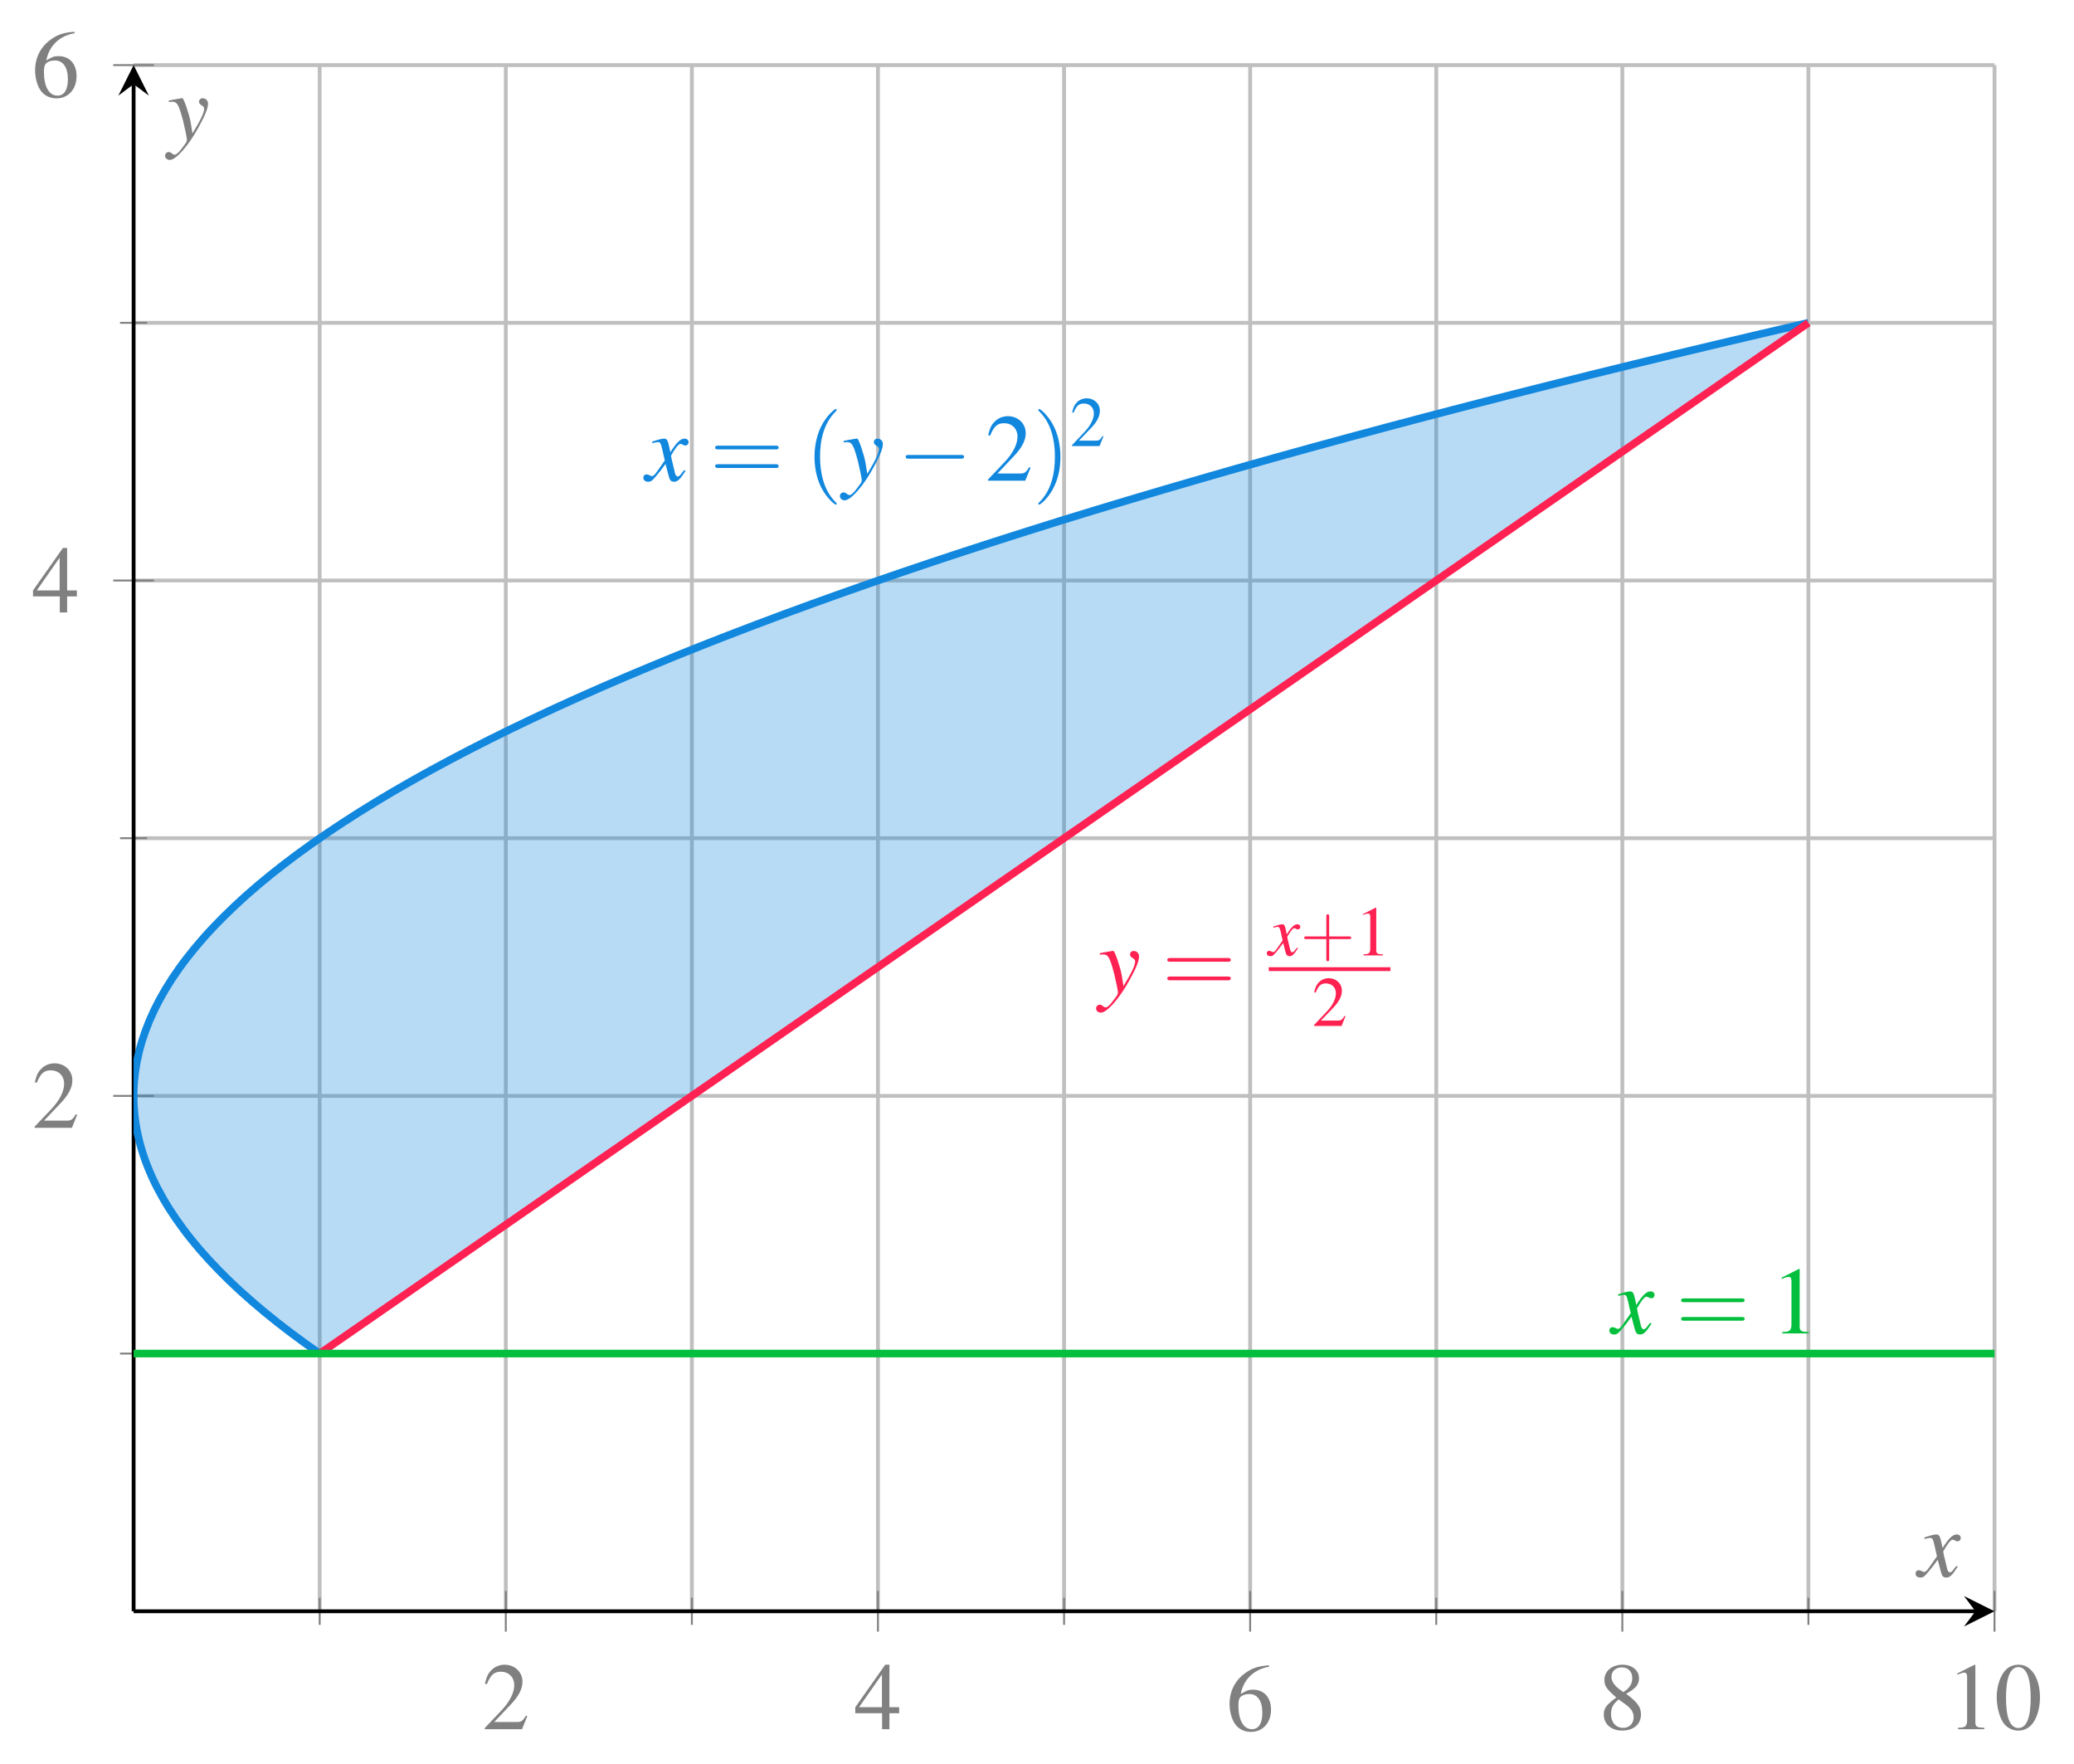
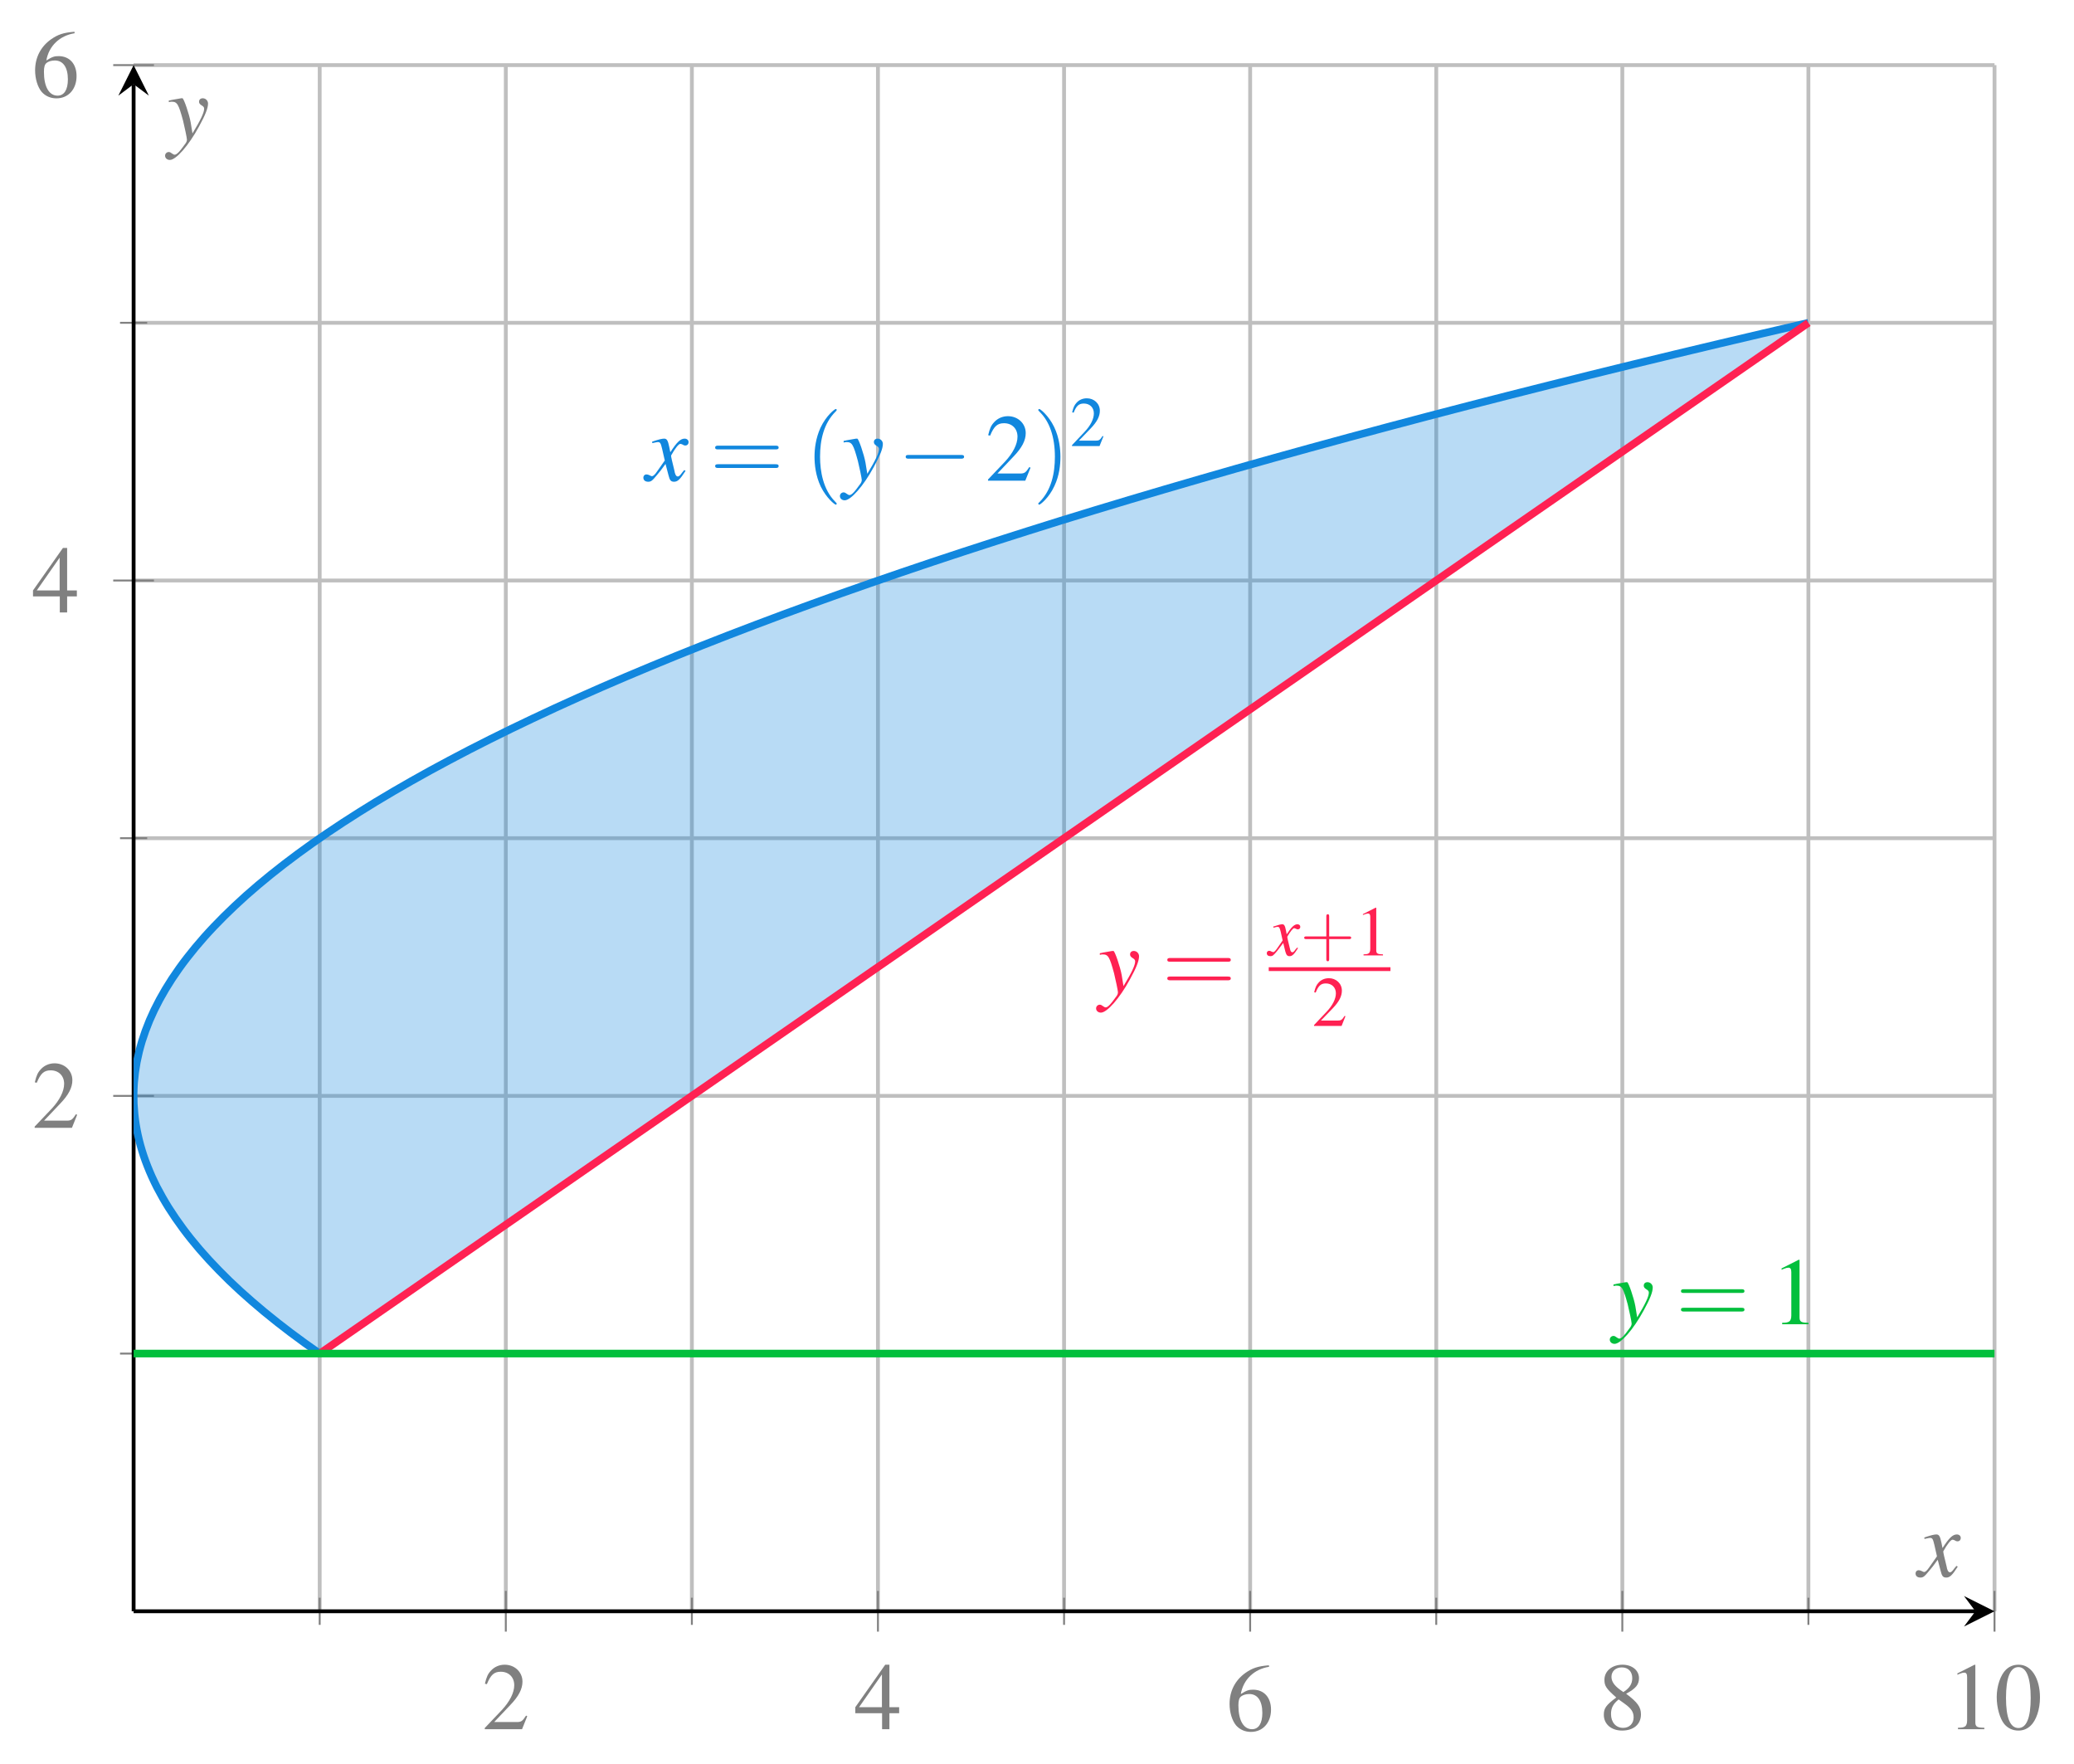
<svg xmlns="http://www.w3.org/2000/svg" xmlns:xlink="http://www.w3.org/1999/xlink" width="216.521" height="184.113" viewBox="0 0 216.521 184.113">
  <defs>
    <g>
      <g id="glyph-0-0">
        <path d="M 4.734 -1.359 L 4.609 -1.422 C 4.234 -0.844 4.109 -0.75 3.656 -0.75 L 1.281 -0.75 L 2.953 -2.516 C 3.844 -3.438 4.234 -4.203 4.234 -4.969 C 4.234 -5.969 3.422 -6.734 2.375 -6.734 C 1.828 -6.734 1.312 -6.516 0.953 -6.125 C 0.625 -5.781 0.484 -5.469 0.312 -4.75 L 0.516 -4.703 C 0.922 -5.688 1.281 -6 1.969 -6 C 2.797 -6 3.375 -5.438 3.375 -4.594 C 3.375 -3.812 2.906 -2.891 2.078 -2 L 0.297 -0.125 L 0.297 0 L 4.188 0 Z M 4.734 -1.359 " />
      </g>
      <g id="glyph-0-1">
        <path d="M 4.703 -2.297 L 3.688 -2.297 L 3.688 -6.734 L 3.25 -6.734 L 0.125 -2.297 L 0.125 -1.672 L 2.922 -1.672 L 2.922 0 L 3.688 0 L 3.688 -1.672 L 4.703 -1.672 Z M 2.906 -2.297 L 0.516 -2.297 L 2.906 -5.719 Z M 2.906 -2.297 " />
      </g>
      <g id="glyph-0-2">
        <path d="M 4.453 -6.812 C 3.312 -6.719 2.734 -6.531 2 -6.016 C 0.922 -5.25 0.344 -4.109 0.344 -2.781 C 0.344 -1.906 0.609 -1.031 1.031 -0.531 C 1.422 -0.094 1.953 0.141 2.578 0.141 C 3.812 0.141 4.672 -0.812 4.672 -2.188 C 4.672 -3.453 3.938 -4.266 2.797 -4.266 C 2.359 -4.266 2.141 -4.203 1.516 -3.812 C 1.781 -5.328 2.906 -6.406 4.469 -6.656 Z M 2.406 -3.812 C 3.266 -3.812 3.766 -3.094 3.766 -1.844 C 3.766 -0.75 3.375 -0.141 2.688 -0.141 C 1.797 -0.141 1.266 -1.078 1.266 -2.625 C 1.266 -3.125 1.344 -3.406 1.547 -3.562 C 1.75 -3.719 2.062 -3.812 2.406 -3.812 Z M 2.406 -3.812 " />
      </g>
      <g id="glyph-0-3">
        <path d="M 2.891 -3.703 C 3.875 -4.234 4.234 -4.641 4.234 -5.328 C 4.234 -6.141 3.516 -6.734 2.516 -6.734 C 1.422 -6.734 0.625 -6.078 0.625 -5.156 C 0.625 -4.516 0.812 -4.234 1.859 -3.312 C 0.781 -2.5 0.562 -2.188 0.562 -1.5 C 0.562 -0.531 1.344 0.141 2.469 0.141 C 3.672 0.141 4.438 -0.516 4.438 -1.547 C 4.438 -2.312 4.094 -2.797 2.891 -3.703 Z M 2.719 -2.672 C 3.438 -2.156 3.672 -1.797 3.672 -1.234 C 3.672 -0.594 3.234 -0.141 2.578 -0.141 C 1.828 -0.141 1.312 -0.719 1.312 -1.578 C 1.312 -2.219 1.531 -2.641 2.109 -3.109 Z M 2.609 -3.875 C 1.719 -4.453 1.359 -4.922 1.359 -5.469 C 1.359 -6.047 1.797 -6.453 2.438 -6.453 C 3.109 -6.453 3.531 -6.016 3.531 -5.328 C 3.531 -4.766 3.266 -4.312 2.688 -3.938 C 2.641 -3.906 2.641 -3.906 2.609 -3.875 Z M 2.609 -3.875 " />
      </g>
      <g id="glyph-0-4">
        <path d="M 2.906 -6.734 L 1.109 -5.828 L 1.109 -5.688 C 1.219 -5.734 1.328 -5.781 1.375 -5.797 C 1.562 -5.875 1.719 -5.906 1.828 -5.906 C 2.031 -5.906 2.125 -5.766 2.125 -5.438 L 2.125 -0.922 C 2.125 -0.594 2.047 -0.375 1.891 -0.281 C 1.734 -0.188 1.594 -0.156 1.172 -0.156 L 1.172 0 L 3.922 0 L 3.922 -0.156 C 3.141 -0.156 2.984 -0.266 2.984 -0.734 L 2.984 -6.719 Z M 2.906 -6.734 " />
      </g>
      <g id="glyph-0-5">
        <path d="M 2.531 -6.734 C 1.984 -6.734 1.562 -6.562 1.203 -6.219 C 0.625 -5.656 0.234 -4.516 0.234 -3.344 C 0.234 -2.266 0.562 -1.094 1.031 -0.531 C 1.406 -0.094 1.906 0.141 2.5 0.141 C 3 0.141 3.422 -0.031 3.781 -0.375 C 4.359 -0.922 4.75 -2.078 4.75 -3.297 C 4.75 -5.328 3.844 -6.734 2.531 -6.734 Z M 2.5 -6.484 C 3.344 -6.484 3.781 -5.359 3.781 -3.266 C 3.781 -1.188 3.344 -0.125 2.5 -0.125 C 1.641 -0.125 1.203 -1.188 1.203 -3.266 C 1.203 -5.375 1.641 -6.484 2.5 -6.484 Z M 2.5 -6.484 " />
      </g>
      <g id="glyph-1-0">
        <path d="M 4 -1.109 C 3.922 -1.016 3.875 -0.953 3.781 -0.844 C 3.562 -0.531 3.438 -0.438 3.328 -0.438 C 3.188 -0.438 3.094 -0.562 3.016 -0.844 C 3 -0.922 2.984 -0.984 2.984 -1.016 C 2.734 -2.031 2.625 -2.484 2.625 -2.625 C 3.062 -3.406 3.422 -3.844 3.594 -3.844 C 3.656 -3.844 3.734 -3.812 3.844 -3.766 C 3.953 -3.688 4.031 -3.672 4.109 -3.672 C 4.312 -3.672 4.453 -3.812 4.453 -4.031 C 4.453 -4.234 4.281 -4.391 4.047 -4.391 C 3.609 -4.391 3.234 -4.031 2.547 -2.969 L 2.438 -3.516 C 2.297 -4.203 2.188 -4.391 1.906 -4.391 C 1.688 -4.391 1.359 -4.312 0.75 -4.109 L 0.641 -4.062 L 0.672 -3.922 C 1.062 -4 1.141 -4.031 1.234 -4.031 C 1.484 -4.031 1.547 -3.938 1.688 -3.344 L 1.969 -2.109 L 1.156 -0.953 C 0.953 -0.641 0.75 -0.469 0.641 -0.469 C 0.594 -0.469 0.484 -0.5 0.391 -0.562 C 0.266 -0.625 0.156 -0.656 0.062 -0.656 C -0.125 -0.656 -0.266 -0.516 -0.266 -0.312 C -0.266 -0.047 -0.062 0.109 0.234 0.109 C 0.531 0.109 0.656 0.016 1.156 -0.594 C 1.422 -0.906 1.641 -1.172 2.047 -1.75 L 2.359 -0.562 C 2.484 -0.047 2.609 0.109 2.938 0.109 C 3.312 0.109 3.562 -0.125 4.141 -1.031 Z M 4 -1.109 " />
      </g>
      <g id="glyph-1-1">
        <path d="M 0.156 -3.984 C 0.281 -4.016 0.344 -4.031 0.453 -4.031 C 1.031 -4.031 1.172 -3.781 1.641 -2.062 C 1.797 -1.422 2.047 -0.25 2.047 -0.078 C 2.047 0.078 1.984 0.234 1.828 0.422 C 1.531 0.828 1.328 1.094 1.219 1.203 C 1 1.422 0.891 1.5 0.75 1.5 C 0.703 1.5 0.625 1.469 0.516 1.391 C 0.375 1.281 0.266 1.219 0.156 1.219 C -0.062 1.219 -0.234 1.391 -0.234 1.609 C -0.234 1.859 -0.016 2.047 0.266 2.047 C 0.906 2.047 2.219 0.562 3.297 -1.422 C 3.969 -2.641 4.25 -3.359 4.25 -3.844 C 4.25 -4.141 4 -4.391 3.703 -4.391 C 3.469 -4.391 3.312 -4.25 3.312 -4.031 C 3.312 -3.875 3.391 -3.766 3.594 -3.641 C 3.781 -3.531 3.844 -3.438 3.844 -3.297 C 3.844 -2.906 3.484 -2.125 2.625 -0.719 L 2.438 -1.875 C 2.281 -2.75 1.719 -4.391 1.578 -4.391 L 1.531 -4.391 C 1.531 -4.391 1.484 -4.391 1.453 -4.391 C 1.359 -4.375 1 -4.312 0.469 -4.219 C 0.422 -4.203 0.297 -4.172 0.156 -4.156 Z M 0.156 -3.984 " />
      </g>
      <g id="glyph-2-0">
        <path d="M 6.844 -3.266 C 7 -3.266 7.188 -3.266 7.188 -3.453 C 7.188 -3.656 7 -3.656 6.859 -3.656 L 0.891 -3.656 C 0.75 -3.656 0.562 -3.656 0.562 -3.453 C 0.562 -3.266 0.75 -3.266 0.891 -3.266 Z M 6.859 -1.328 C 7 -1.328 7.188 -1.328 7.188 -1.531 C 7.188 -1.719 7 -1.719 6.844 -1.719 L 0.891 -1.719 C 0.75 -1.719 0.562 -1.719 0.562 -1.531 C 0.562 -1.328 0.75 -1.328 0.891 -1.328 Z M 6.859 -1.328 " />
      </g>
      <g id="glyph-2-1">
        <path d="M 3.297 2.391 C 3.297 2.359 3.297 2.344 3.125 2.172 C 1.891 0.922 1.562 -0.969 1.562 -2.5 C 1.562 -4.234 1.938 -5.969 3.172 -7.203 C 3.297 -7.328 3.297 -7.344 3.297 -7.375 C 3.297 -7.453 3.266 -7.484 3.203 -7.484 C 3.094 -7.484 2.203 -6.797 1.609 -5.531 C 1.109 -4.438 0.984 -3.328 0.984 -2.5 C 0.984 -1.719 1.094 -0.516 1.641 0.625 C 2.25 1.844 3.094 2.5 3.203 2.5 C 3.266 2.5 3.297 2.469 3.297 2.391 Z M 3.297 2.391 " />
      </g>
      <g id="glyph-2-2">
        <path d="M 2.875 -2.5 C 2.875 -3.266 2.766 -4.469 2.219 -5.609 C 1.625 -6.828 0.766 -7.484 0.672 -7.484 C 0.609 -7.484 0.562 -7.438 0.562 -7.375 C 0.562 -7.344 0.562 -7.328 0.75 -7.141 C 1.734 -6.156 2.297 -4.578 2.297 -2.5 C 2.297 -0.781 1.938 0.969 0.703 2.219 C 0.562 2.344 0.562 2.359 0.562 2.391 C 0.562 2.453 0.609 2.5 0.672 2.5 C 0.766 2.5 1.672 1.812 2.25 0.547 C 2.766 -0.547 2.875 -1.656 2.875 -2.5 Z M 2.875 -2.5 " />
      </g>
      <g id="glyph-3-0">
        <path d="M 6.562 -2.297 C 6.734 -2.297 6.922 -2.297 6.922 -2.5 C 6.922 -2.688 6.734 -2.688 6.562 -2.688 L 1.172 -2.688 C 1 -2.688 0.828 -2.688 0.828 -2.5 C 0.828 -2.297 1 -2.297 1.172 -2.297 Z M 6.562 -2.297 " />
      </g>
      <g id="glyph-4-0">
        <path d="M 3.5 -1.016 L 3.406 -1.047 C 3.141 -0.625 3.031 -0.562 2.703 -0.562 L 0.938 -0.562 L 2.188 -1.859 C 2.844 -2.547 3.125 -3.109 3.125 -3.688 C 3.125 -4.422 2.531 -4.984 1.766 -4.984 C 1.359 -4.984 0.969 -4.828 0.703 -4.531 C 0.469 -4.281 0.359 -4.047 0.234 -3.516 L 0.391 -3.484 C 0.672 -4.203 0.938 -4.438 1.453 -4.438 C 2.078 -4.438 2.5 -4.016 2.5 -3.406 C 2.5 -2.828 2.156 -2.141 1.531 -1.484 L 0.219 -0.094 L 0.219 0 L 3.094 0 Z M 3.5 -1.016 " />
      </g>
      <g id="glyph-4-1">
        <path d="M 2.141 -4.984 L 0.812 -4.312 L 0.812 -4.219 C 0.906 -4.25 0.984 -4.281 1.016 -4.297 C 1.156 -4.344 1.281 -4.375 1.344 -4.375 C 1.5 -4.375 1.578 -4.266 1.578 -4.031 L 1.578 -0.688 C 1.578 -0.438 1.516 -0.266 1.391 -0.203 C 1.281 -0.141 1.188 -0.125 0.875 -0.109 L 0.875 0 L 2.906 0 L 2.906 -0.109 C 2.328 -0.125 2.203 -0.188 2.203 -0.547 L 2.203 -4.969 Z M 2.141 -4.984 " />
      </g>
      <g id="glyph-5-0">
        <path d="M 2.969 -0.812 C 2.906 -0.75 2.875 -0.703 2.797 -0.625 C 2.641 -0.391 2.547 -0.328 2.469 -0.328 C 2.359 -0.328 2.281 -0.422 2.234 -0.625 C 2.219 -0.688 2.219 -0.734 2.203 -0.75 C 2.016 -1.5 1.938 -1.844 1.938 -1.953 C 2.266 -2.516 2.531 -2.844 2.656 -2.844 C 2.703 -2.844 2.766 -2.812 2.844 -2.781 C 2.922 -2.734 2.984 -2.719 3.031 -2.719 C 3.188 -2.719 3.297 -2.828 3.297 -2.984 C 3.297 -3.141 3.172 -3.25 3 -3.25 C 2.672 -3.25 2.391 -2.984 1.875 -2.203 L 1.797 -2.609 C 1.703 -3.109 1.609 -3.25 1.422 -3.25 C 1.25 -3.25 1 -3.188 0.547 -3.031 L 0.469 -3.016 L 0.5 -2.891 C 0.781 -2.969 0.844 -2.984 0.922 -2.984 C 1.094 -2.984 1.141 -2.906 1.25 -2.469 L 1.453 -1.562 L 0.859 -0.703 C 0.703 -0.484 0.562 -0.344 0.484 -0.344 C 0.438 -0.344 0.359 -0.375 0.281 -0.406 C 0.188 -0.469 0.109 -0.484 0.047 -0.484 C -0.094 -0.484 -0.203 -0.375 -0.203 -0.234 C -0.203 -0.031 -0.047 0.078 0.172 0.078 C 0.391 0.078 0.484 0.016 0.859 -0.438 C 1.047 -0.672 1.203 -0.875 1.516 -1.297 L 1.734 -0.406 C 1.844 -0.031 1.938 0.078 2.172 0.078 C 2.453 0.078 2.641 -0.094 3.062 -0.766 Z M 2.969 -0.812 " />
      </g>
      <g id="glyph-6-0">
        <path d="M 3.016 -1.703 L 5.078 -1.703 C 5.172 -1.703 5.312 -1.703 5.312 -1.844 C 5.312 -1.984 5.172 -1.984 5.078 -1.984 L 3.016 -1.984 L 3.016 -4.062 C 3.016 -4.156 3.016 -4.297 2.875 -4.297 C 2.719 -4.297 2.719 -4.156 2.719 -4.062 L 2.719 -1.984 L 0.656 -1.984 C 0.547 -1.984 0.406 -1.984 0.406 -1.844 C 0.406 -1.703 0.547 -1.703 0.656 -1.703 L 2.719 -1.703 L 2.719 0.375 C 2.719 0.469 2.719 0.609 2.875 0.609 C 3.016 0.609 3.016 0.469 3.016 0.375 Z M 3.016 -1.703 " />
      </g>
    </g>
    <clipPath id="clip-0">
      <path clip-rule="nonzero" d="M 13.949 33 L 189 33 L 189 142 L 13.949 142 Z M 13.949 33 " />
    </clipPath>
    <clipPath id="clip-1">
      <path clip-rule="nonzero" d="M 13.949 22 L 201 22 L 201 153 L 13.949 153 Z M 13.949 22 " />
    </clipPath>
    <clipPath id="clip-2">
      <path clip-rule="nonzero" d="M 13.949 140 L 208.223 140 L 208.223 142 L 13.949 142 Z M 13.949 140 " />
    </clipPath>
  </defs>
  <path fill="none" stroke-width="0.399" stroke-linecap="butt" stroke-linejoin="miter" stroke="rgb(75%, 75%, 75%)" stroke-opacity="1" stroke-miterlimit="10" d="M 19.427 0.001 L 19.427 161.391 M 58.282 0.001 L 58.282 161.391 M 97.138 0.001 L 97.138 161.391 M 135.993 0.001 L 135.993 161.391 M 174.845 0.001 L 174.845 161.391 " transform="matrix(1, 0, 0, -1, 13.948, 168.188)" />
  <path fill="none" stroke-width="0.399" stroke-linecap="butt" stroke-linejoin="miter" stroke="rgb(75%, 75%, 75%)" stroke-opacity="1" stroke-miterlimit="10" d="M 38.857 0.001 L 38.857 161.391 M 77.708 0.001 L 77.708 161.391 M 116.564 0.001 L 116.564 161.391 M 155.419 0.001 L 155.419 161.391 M 194.275 0.001 L 194.275 161.391 " transform="matrix(1, 0, 0, -1, 13.948, 168.188)" />
  <path fill="none" stroke-width="0.399" stroke-linecap="butt" stroke-linejoin="miter" stroke="rgb(75%, 75%, 75%)" stroke-opacity="1" stroke-miterlimit="10" d="M 0.001 26.899 L 194.275 26.899 M 0.001 80.696 L 194.275 80.696 M 0.001 134.493 L 194.275 134.493 " transform="matrix(1, 0, 0, -1, 13.948, 168.188)" />
  <path fill="none" stroke-width="0.399" stroke-linecap="butt" stroke-linejoin="miter" stroke="rgb(75%, 75%, 75%)" stroke-opacity="1" stroke-miterlimit="10" d="M 0.001 53.797 L 194.275 53.797 M 0.001 107.594 L 194.275 107.594 M 0.001 161.391 L 194.275 161.391 " transform="matrix(1, 0, 0, -1, 13.948, 168.188)" />
  <path fill="none" stroke-width="0.199" stroke-linecap="butt" stroke-linejoin="miter" stroke="rgb(50%, 50%, 50%)" stroke-opacity="1" stroke-miterlimit="10" d="M 19.427 -1.417 L 19.427 1.418 M 58.282 -1.417 L 58.282 1.418 M 97.138 -1.417 L 97.138 1.418 M 135.993 -1.417 L 135.993 1.418 M 174.845 -1.417 L 174.845 1.418 " transform="matrix(1, 0, 0, -1, 13.948, 168.188)" />
  <path fill="none" stroke-width="0.199" stroke-linecap="butt" stroke-linejoin="miter" stroke="rgb(50%, 50%, 50%)" stroke-opacity="1" stroke-miterlimit="10" d="M 38.857 -2.124 L 38.857 2.126 M 77.708 -2.124 L 77.708 2.126 M 116.564 -2.124 L 116.564 2.126 M 155.419 -2.124 L 155.419 2.126 M 194.275 -2.124 L 194.275 2.126 " transform="matrix(1, 0, 0, -1, 13.948, 168.188)" />
  <path fill="none" stroke-width="0.199" stroke-linecap="butt" stroke-linejoin="miter" stroke="rgb(50%, 50%, 50%)" stroke-opacity="1" stroke-miterlimit="10" d="M -1.417 26.899 L 1.419 26.899 M -1.417 80.696 L 1.419 80.696 M -1.417 134.493 L 1.419 134.493 " transform="matrix(1, 0, 0, -1, 13.948, 168.188)" />
  <path fill="none" stroke-width="0.199" stroke-linecap="butt" stroke-linejoin="miter" stroke="rgb(50%, 50%, 50%)" stroke-opacity="1" stroke-miterlimit="10" d="M -2.128 53.797 L 2.126 53.797 M -2.128 107.594 L 2.126 107.594 M -2.128 161.391 L 2.126 161.391 " transform="matrix(1, 0, 0, -1, 13.948, 168.188)" />
  <path fill="none" stroke-width="0.399" stroke-linecap="butt" stroke-linejoin="miter" stroke="rgb(0%, 0%, 0%)" stroke-opacity="1" stroke-miterlimit="10" d="M 0.001 0.001 L 192.282 0.001 " transform="matrix(1, 0, 0, -1, 13.948, 168.188)" />
  <path fill-rule="nonzero" fill="rgb(0%, 0%, 0%)" fill-opacity="1" d="M 208.223 168.188 L 205.035 166.594 L 206.23 168.188 L 205.035 169.781 " />
  <path fill="none" stroke-width="0.399" stroke-linecap="butt" stroke-linejoin="miter" stroke="rgb(0%, 0%, 0%)" stroke-opacity="1" stroke-miterlimit="10" d="M 0.001 0.001 L 0.001 159.399 " transform="matrix(1, 0, 0, -1, 13.948, 168.188)" />
  <path fill-rule="nonzero" fill="rgb(0%, 0%, 0%)" fill-opacity="1" d="M 13.949 6.797 L 12.355 9.984 L 13.949 8.789 L 15.543 9.984 " />
  <g clip-path="url(#clip-0)">
    <path fill-rule="nonzero" fill="rgb(6.699%, 52.899%, 87.099%)" fill-opacity="0.3" d="M 33.375 141.289 C 33.375 141.289 32.254 140.504 31.836 140.203 C 31.418 139.902 30.762 139.418 30.363 139.117 C 29.961 138.812 29.332 138.332 28.949 138.027 C 28.566 137.727 27.969 137.242 27.602 136.941 C 27.238 136.641 26.668 136.156 26.32 135.855 C 25.973 135.555 25.43 135.07 25.098 134.77 C 24.77 134.469 24.254 133.984 23.941 133.684 C 23.629 133.379 23.141 132.898 22.848 132.594 C 22.551 132.293 22.094 131.809 21.816 131.508 C 21.539 131.207 21.109 130.723 20.848 130.422 C 20.59 130.121 20.188 129.637 19.945 129.336 C 19.703 129.035 19.328 128.551 19.105 128.246 C 18.879 127.945 18.535 127.461 18.328 127.16 C 18.121 126.859 17.801 126.375 17.613 126.074 C 17.426 125.773 17.133 125.289 16.965 124.988 C 16.793 124.688 16.531 124.203 16.375 123.902 C 16.223 123.598 15.988 123.117 15.852 122.812 C 15.715 122.512 15.512 122.027 15.395 121.727 C 15.273 121.426 15.098 120.941 14.996 120.641 C 14.895 120.34 14.746 119.855 14.664 119.555 C 14.578 119.254 14.461 118.77 14.395 118.469 C 14.328 118.164 14.234 117.68 14.188 117.379 C 14.141 117.078 14.074 116.594 14.047 116.293 C 14.016 115.992 13.98 115.508 13.965 115.207 C 13.953 114.906 13.945 114.422 13.949 114.121 C 13.953 113.816 13.977 113.336 13.996 113.031 C 14.02 112.73 14.07 112.246 14.109 111.945 C 14.148 111.645 14.227 111.16 14.281 110.859 C 14.34 110.559 14.445 110.074 14.52 109.773 C 14.594 109.473 14.73 108.988 14.82 108.688 C 14.914 108.383 15.078 107.902 15.188 107.598 C 15.297 107.297 15.488 106.812 15.613 106.512 C 15.742 106.211 15.961 105.727 16.105 105.426 C 16.25 105.125 16.5 104.641 16.66 104.34 C 16.824 104.035 17.098 103.555 17.281 103.25 C 17.461 102.949 17.766 102.465 17.961 102.164 C 18.16 101.863 18.492 101.379 18.707 101.078 C 18.922 100.777 19.281 100.293 19.516 99.992 C 19.75 99.691 20.137 99.207 20.387 98.906 C 20.641 98.602 21.055 98.121 21.324 97.816 C 21.594 97.516 22.035 97.031 22.324 96.73 C 22.609 96.43 23.082 95.945 23.387 95.645 C 23.688 95.344 24.191 94.859 24.512 94.559 C 24.832 94.254 25.363 93.773 25.699 93.469 C 26.039 93.168 26.598 92.684 26.953 92.383 C 27.309 92.082 27.895 91.598 28.27 91.297 C 28.645 90.996 29.258 90.512 29.648 90.211 C 30.039 89.91 30.684 89.426 31.09 89.125 C 31.5 88.82 32.172 88.34 32.598 88.035 C 33.023 87.734 33.723 87.25 34.168 86.949 C 34.613 86.648 35.34 86.164 35.801 85.863 C 36.262 85.562 37.02 85.078 37.496 84.777 C 37.977 84.473 38.762 83.992 39.258 83.688 C 39.754 83.387 40.566 82.902 41.082 82.602 C 41.598 82.301 42.438 81.816 42.969 81.516 C 43.5 81.215 44.371 80.73 44.918 80.43 C 45.469 80.129 46.367 79.645 46.934 79.344 C 47.5 79.039 48.426 78.559 49.012 78.254 C 49.594 77.953 50.547 77.469 51.152 77.168 C 51.754 76.867 52.734 76.383 53.355 76.082 C 53.977 75.781 54.984 75.297 55.621 74.996 C 56.262 74.691 57.297 74.211 57.953 73.906 C 58.609 73.605 59.676 73.121 60.348 72.82 C 61.023 72.52 62.117 72.035 62.805 71.734 C 63.496 71.434 64.617 70.949 65.328 70.648 C 66.035 70.348 67.188 69.863 67.914 69.562 C 68.637 69.258 69.816 68.777 70.559 68.473 C 71.305 68.172 72.512 67.688 73.273 67.387 C 74.035 67.086 75.27 66.602 76.047 66.301 C 76.824 66 78.09 65.516 78.887 65.215 C 79.684 64.91 80.973 64.43 81.789 64.125 C 82.602 63.824 83.922 63.34 84.754 63.039 C 85.586 62.738 86.934 62.254 87.781 61.953 C 88.629 61.652 90.008 61.168 90.875 60.867 C 91.742 60.566 93.145 60.082 94.027 59.781 C 94.914 59.477 96.348 58.996 97.25 58.691 C 98.152 58.391 99.609 57.906 100.531 57.605 C 101.449 57.305 102.941 56.82 103.875 56.52 C 104.812 56.219 106.332 55.734 107.285 55.434 C 108.242 55.133 109.785 54.648 110.758 54.344 C 111.73 54.043 113.305 53.559 114.297 53.258 C 115.285 52.957 116.887 52.473 117.895 52.172 C 118.902 51.871 120.531 51.387 121.559 51.086 C 122.582 50.785 124.242 50.301 125.285 50 C 126.328 49.695 128.012 49.215 129.074 48.91 C 130.133 48.609 131.848 48.125 132.926 47.824 C 134.004 47.523 135.75 47.039 136.844 46.738 C 137.941 46.438 139.711 45.953 140.824 45.652 C 141.938 45.352 143.738 44.867 144.867 44.566 C 146 44.262 147.828 43.777 148.977 43.477 C 150.125 43.176 151.98 42.691 153.145 42.391 C 154.312 42.09 156.195 41.605 157.379 41.305 C 158.562 41.004 160.477 40.52 161.676 40.219 C 162.879 39.914 164.82 39.434 166.039 39.129 C 167.258 38.828 169.227 38.344 170.461 38.043 C 171.699 37.742 173.695 37.258 174.949 36.957 C 176.203 36.656 178.23 36.172 179.5 35.871 C 180.773 35.57 182.824 35.086 184.113 34.785 C 185.402 34.48 188.793 33.695 188.793 33.695 L 33.375 141.289 C 33.375 141.289 188.641 33.801 188.793 33.695 Z M 33.375 141.289 " />
  </g>
  <g fill="rgb(50%, 50%, 50%)" fill-opacity="1">
    <use xlink:href="#glyph-0-0" x="50.311" y="180.499" />
  </g>
  <g fill="rgb(50%, 50%, 50%)" fill-opacity="1">
    <use xlink:href="#glyph-0-1" x="89.166" y="180.499" />
  </g>
  <g fill="rgb(50%, 50%, 50%)" fill-opacity="1">
    <use xlink:href="#glyph-0-2" x="128.02" y="180.638" />
  </g>
  <g fill="rgb(50%, 50%, 50%)" fill-opacity="1">
    <use xlink:href="#glyph-0-3" x="166.874" y="180.499" />
  </g>
  <g fill="rgb(50%, 50%, 50%)" fill-opacity="1">
    <use xlink:href="#glyph-0-4" x="203.238" y="180.499" />
    <use xlink:href="#glyph-0-5" x="208.219" y="180.499" />
  </g>
  <g fill="rgb(50%, 50%, 50%)" fill-opacity="1">
    <use xlink:href="#glyph-0-0" x="3.321" y="117.724" />
  </g>
  <g fill="rgb(50%, 50%, 50%)" fill-opacity="1">
    <use xlink:href="#glyph-0-1" x="3.321" y="63.928" />
  </g>
  <g fill="rgb(50%, 50%, 50%)" fill-opacity="1">
    <use xlink:href="#glyph-0-2" x="3.321" y="10.125" />
  </g>
  <g clip-path="url(#clip-1)">
    <path fill="none" stroke-width="0.797" stroke-linecap="butt" stroke-linejoin="miter" stroke="rgb(6.699%, 52.899%, 87.099%)" stroke-opacity="1" stroke-miterlimit="10" d="M 19.427 26.899 C 19.427 26.899 18.306 27.684 17.888 27.985 C 17.47 28.286 16.814 28.77 16.415 29.071 C 16.013 29.375 15.384 29.856 15.001 30.161 C 14.618 30.461 14.021 30.946 13.654 31.247 C 13.29 31.547 12.72 32.032 12.372 32.333 C 12.025 32.633 11.482 33.118 11.15 33.418 C 10.822 33.719 10.306 34.204 9.993 34.504 C 9.681 34.809 9.193 35.29 8.9 35.594 C 8.603 35.895 8.146 36.379 7.868 36.68 C 7.591 36.981 7.161 37.465 6.9 37.766 C 6.642 38.067 6.239 38.551 5.997 38.852 C 5.755 39.153 5.38 39.637 5.157 39.942 C 4.931 40.243 4.587 40.727 4.38 41.028 C 4.173 41.329 3.853 41.813 3.665 42.114 C 3.478 42.415 3.185 42.899 3.017 43.2 C 2.845 43.501 2.583 43.985 2.427 44.286 C 2.275 44.59 2.04 45.071 1.904 45.376 C 1.767 45.676 1.564 46.161 1.447 46.461 C 1.325 46.762 1.15 47.247 1.048 47.547 C 0.947 47.848 0.798 48.333 0.716 48.633 C 0.63 48.934 0.513 49.418 0.447 49.719 C 0.38 50.024 0.286 50.508 0.239 50.809 C 0.193 51.11 0.126 51.594 0.099 51.895 C 0.068 52.196 0.032 52.68 0.017 52.981 C 0.005 53.282 -0.003 53.766 0.001 54.067 C 0.005 54.372 0.029 54.852 0.048 55.157 C 0.072 55.458 0.122 55.942 0.161 56.243 C 0.2 56.543 0.279 57.028 0.333 57.329 C 0.392 57.629 0.497 58.114 0.572 58.415 C 0.646 58.715 0.782 59.2 0.872 59.501 C 0.966 59.805 1.13 60.286 1.24 60.59 C 1.349 60.891 1.54 61.376 1.665 61.676 C 1.794 61.977 2.013 62.461 2.157 62.762 C 2.302 63.063 2.552 63.547 2.712 63.848 C 2.876 64.153 3.15 64.633 3.333 64.938 C 3.513 65.239 3.818 65.723 4.013 66.024 C 4.212 66.325 4.544 66.809 4.759 67.11 C 4.974 67.411 5.333 67.895 5.568 68.196 C 5.802 68.497 6.189 68.981 6.439 69.282 C 6.693 69.586 7.107 70.067 7.376 70.372 C 7.646 70.672 8.087 71.157 8.376 71.458 C 8.661 71.758 9.134 72.243 9.439 72.543 C 9.739 72.844 10.243 73.329 10.564 73.629 C 10.884 73.934 11.415 74.415 11.751 74.719 C 12.091 75.02 12.65 75.504 13.005 75.805 C 13.361 76.106 13.947 76.59 14.322 76.891 C 14.697 77.192 15.31 77.676 15.7 77.977 C 16.091 78.278 16.736 78.762 17.142 79.063 C 17.552 79.368 18.224 79.848 18.65 80.153 C 19.075 80.454 19.775 80.938 20.22 81.239 C 20.665 81.54 21.392 82.024 21.853 82.325 C 22.314 82.626 23.072 83.11 23.548 83.411 C 24.029 83.715 24.814 84.196 25.31 84.501 C 25.806 84.801 26.618 85.286 27.134 85.586 C 27.65 85.887 28.489 86.372 29.021 86.672 C 29.552 86.973 30.423 87.458 30.97 87.758 C 31.521 88.059 32.419 88.543 32.986 88.844 C 33.552 89.149 34.478 89.629 35.064 89.934 C 35.646 90.235 36.599 90.719 37.204 91.02 C 37.806 91.321 38.786 91.805 39.407 92.106 C 40.029 92.407 41.036 92.891 41.673 93.192 C 42.314 93.497 43.349 93.977 44.005 94.282 C 44.661 94.583 45.728 95.067 46.4 95.368 C 47.075 95.668 48.169 96.153 48.857 96.454 C 49.548 96.754 50.669 97.239 51.38 97.54 C 52.087 97.84 53.239 98.325 53.966 98.626 C 54.689 98.93 55.868 99.411 56.611 99.715 C 57.357 100.016 58.564 100.501 59.325 100.801 C 60.087 101.102 61.322 101.586 62.099 101.887 C 62.876 102.188 64.142 102.672 64.939 102.973 C 65.736 103.278 67.025 103.758 67.841 104.063 C 68.654 104.364 69.974 104.848 70.806 105.149 C 71.638 105.45 72.986 105.934 73.833 106.235 C 74.681 106.536 76.06 107.02 76.927 107.321 C 77.794 107.622 79.197 108.106 80.079 108.407 C 80.966 108.711 82.4 109.192 83.302 109.497 C 84.204 109.797 85.661 110.282 86.583 110.583 C 87.501 110.883 88.993 111.368 89.927 111.668 C 90.865 111.969 92.384 112.454 93.337 112.754 C 94.294 113.055 95.837 113.54 96.81 113.844 C 97.782 114.145 99.357 114.629 100.349 114.93 C 101.337 115.231 102.939 115.715 103.947 116.016 C 104.954 116.317 106.583 116.801 107.611 117.102 C 108.634 117.403 110.294 117.887 111.337 118.188 C 112.38 118.493 114.064 118.973 115.126 119.278 C 116.185 119.579 117.9 120.063 118.978 120.364 C 120.056 120.665 121.802 121.149 122.896 121.45 C 123.993 121.751 125.763 122.235 126.876 122.536 C 127.99 122.836 129.79 123.321 130.919 123.622 C 132.052 123.926 133.88 124.411 135.029 124.711 C 136.177 125.012 138.032 125.497 139.197 125.797 C 140.364 126.098 142.247 126.583 143.431 126.883 C 144.614 127.184 146.529 127.668 147.728 127.969 C 148.931 128.274 150.872 128.754 152.091 129.059 C 153.31 129.36 155.279 129.844 156.513 130.145 C 157.751 130.446 159.747 130.93 161.001 131.231 C 162.255 131.532 164.282 132.016 165.552 132.317 C 166.825 132.618 168.876 133.102 170.165 133.403 C 171.454 133.708 174.845 134.493 174.845 134.493 " transform="matrix(1, 0, 0, -1, 13.948, 168.188)" />
  </g>
  <path fill="none" stroke-width="0.797" stroke-linecap="butt" stroke-linejoin="miter" stroke="rgb(100%, 12.999%, 31.999%)" stroke-opacity="1" stroke-miterlimit="10" d="M 19.427 26.899 C 19.427 26.899 174.845 134.493 174.845 134.493 " transform="matrix(1, 0, 0, -1, 13.948, 168.188)" />
  <g clip-path="url(#clip-2)">
    <path fill="none" stroke-width="0.797" stroke-linecap="butt" stroke-linejoin="miter" stroke="rgb(0.999%, 75%, 23.999%)" stroke-opacity="1" stroke-miterlimit="10" d="M 0.001 26.899 L 194.271 26.899 " transform="matrix(1, 0, 0, -1, 13.948, 168.188)" />
  </g>
  <g fill="rgb(6.699%, 52.899%, 87.099%)" fill-opacity="1">
    <use xlink:href="#glyph-1-0" x="67.432" y="50.176" />
  </g>
  <g fill="rgb(6.699%, 52.899%, 87.099%)" fill-opacity="1">
    <use xlink:href="#glyph-2-0" x="74.099" y="50.176" />
  </g>
  <g fill="rgb(6.699%, 52.899%, 87.099%)" fill-opacity="1">
    <use xlink:href="#glyph-2-1" x="84.05" y="50.176" />
  </g>
  <g fill="rgb(6.699%, 52.899%, 87.099%)" fill-opacity="1">
    <use xlink:href="#glyph-1-1" x="87.919" y="50.176" />
  </g>
  <g fill="rgb(6.699%, 52.899%, 87.099%)" fill-opacity="1">
    <use xlink:href="#glyph-3-0" x="93.726" y="50.176" />
  </g>
  <g fill="rgb(6.699%, 52.899%, 87.099%)" fill-opacity="1">
    <use xlink:href="#glyph-0-0" x="102.85" y="50.176" />
  </g>
  <g fill="rgb(6.699%, 52.899%, 87.099%)" fill-opacity="1">
    <use xlink:href="#glyph-2-2" x="107.832" y="50.176" />
  </g>
  <g fill="rgb(6.699%, 52.899%, 87.099%)" fill-opacity="1">
    <use xlink:href="#glyph-4-0" x="111.697" y="46.559" />
  </g>
  <g fill="rgb(100%, 12.999%, 31.999%)" fill-opacity="1">
    <use xlink:href="#glyph-1-1" x="114.664" y="103.653" />
  </g>
  <g fill="rgb(100%, 12.999%, 31.999%)" fill-opacity="1">
    <use xlink:href="#glyph-2-0" x="121.302" y="103.653" />
  </g>
  <g fill="rgb(100%, 12.999%, 31.999%)" fill-opacity="1">
    <use xlink:href="#glyph-5-0" x="132.452" y="99.728" />
  </g>
  <g fill="rgb(100%, 12.999%, 31.999%)" fill-opacity="1">
    <use xlink:href="#glyph-6-0" x="135.747" y="99.728" />
  </g>
  <g fill="rgb(100%, 12.999%, 31.999%)" fill-opacity="1">
    <use xlink:href="#glyph-4-1" x="141.475" y="99.728" />
  </g>
  <path fill="none" stroke-width="0.398" stroke-linecap="butt" stroke-linejoin="miter" stroke="rgb(100%, 12.999%, 31.999%)" stroke-opacity="1" stroke-miterlimit="10" d="M 0.001 0.002 L 12.708 0.002 " transform="matrix(1, 0, 0, -1, 132.452, 101.162)" />
  <g fill="rgb(100%, 12.999%, 31.999%)" fill-opacity="1">
    <use xlink:href="#glyph-4-0" x="136.964" y="107.09" />
  </g>
  <g fill="rgb(0.999%, 75%, 23.999%)" fill-opacity="1">
-     <use xlink:href="#glyph-1-0" x="168.277" y="139.188" />
+     <use xlink:href="#glyph-1-1" x="168.292" y="138.227" />
  </g>
  <g fill="rgb(0.999%, 75%, 23.999%)" fill-opacity="1">
-     <use xlink:href="#glyph-2-0" x="174.944" y="139.188" />
+     <use xlink:href="#glyph-2-0" x="174.929" y="138.227" />
  </g>
  <g fill="rgb(0.999%, 75%, 23.999%)" fill-opacity="1">
-     <use xlink:href="#glyph-0-4" x="184.899" y="139.188" />
+     <use xlink:href="#glyph-0-4" x="184.884" y="138.227" />
  </g>
  <g fill="rgb(50%, 50%, 50%)" fill-opacity="1">
    <use xlink:href="#glyph-1-0" x="200.246" y="164.559" />
  </g>
  <g fill="rgb(50%, 50%, 50%)" fill-opacity="1">
    <use xlink:href="#glyph-1-1" x="17.468" y="14.648" />
  </g>
</svg>
